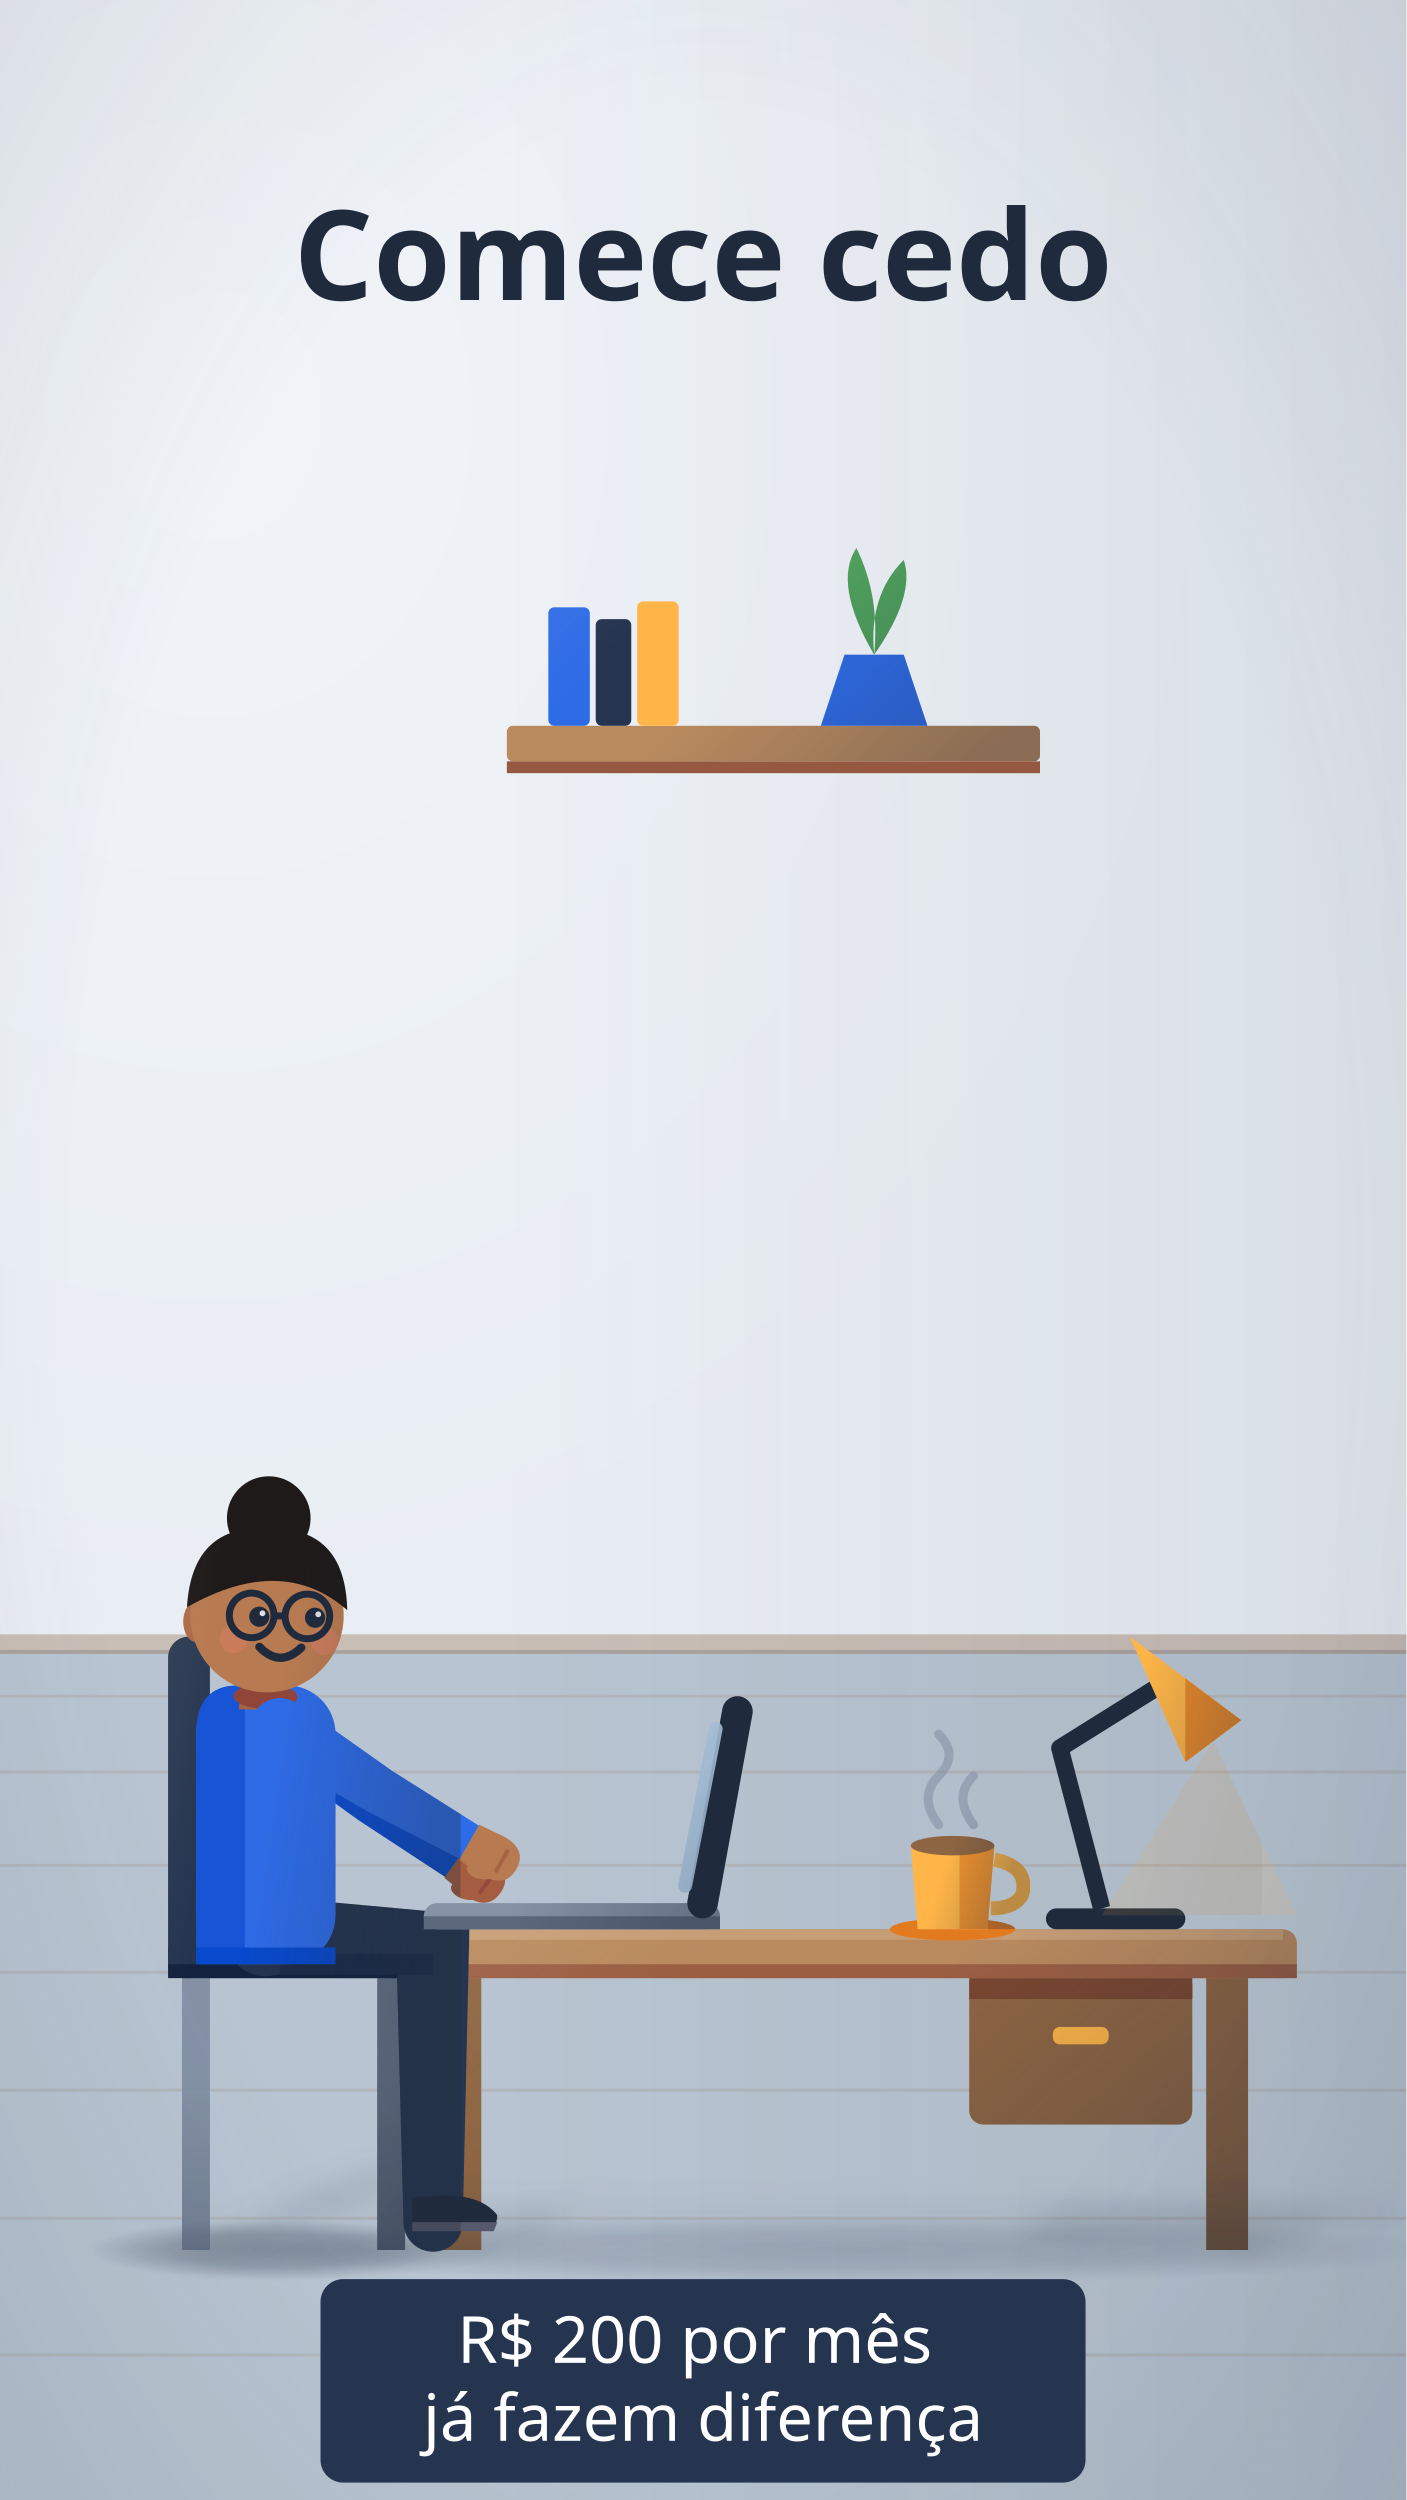
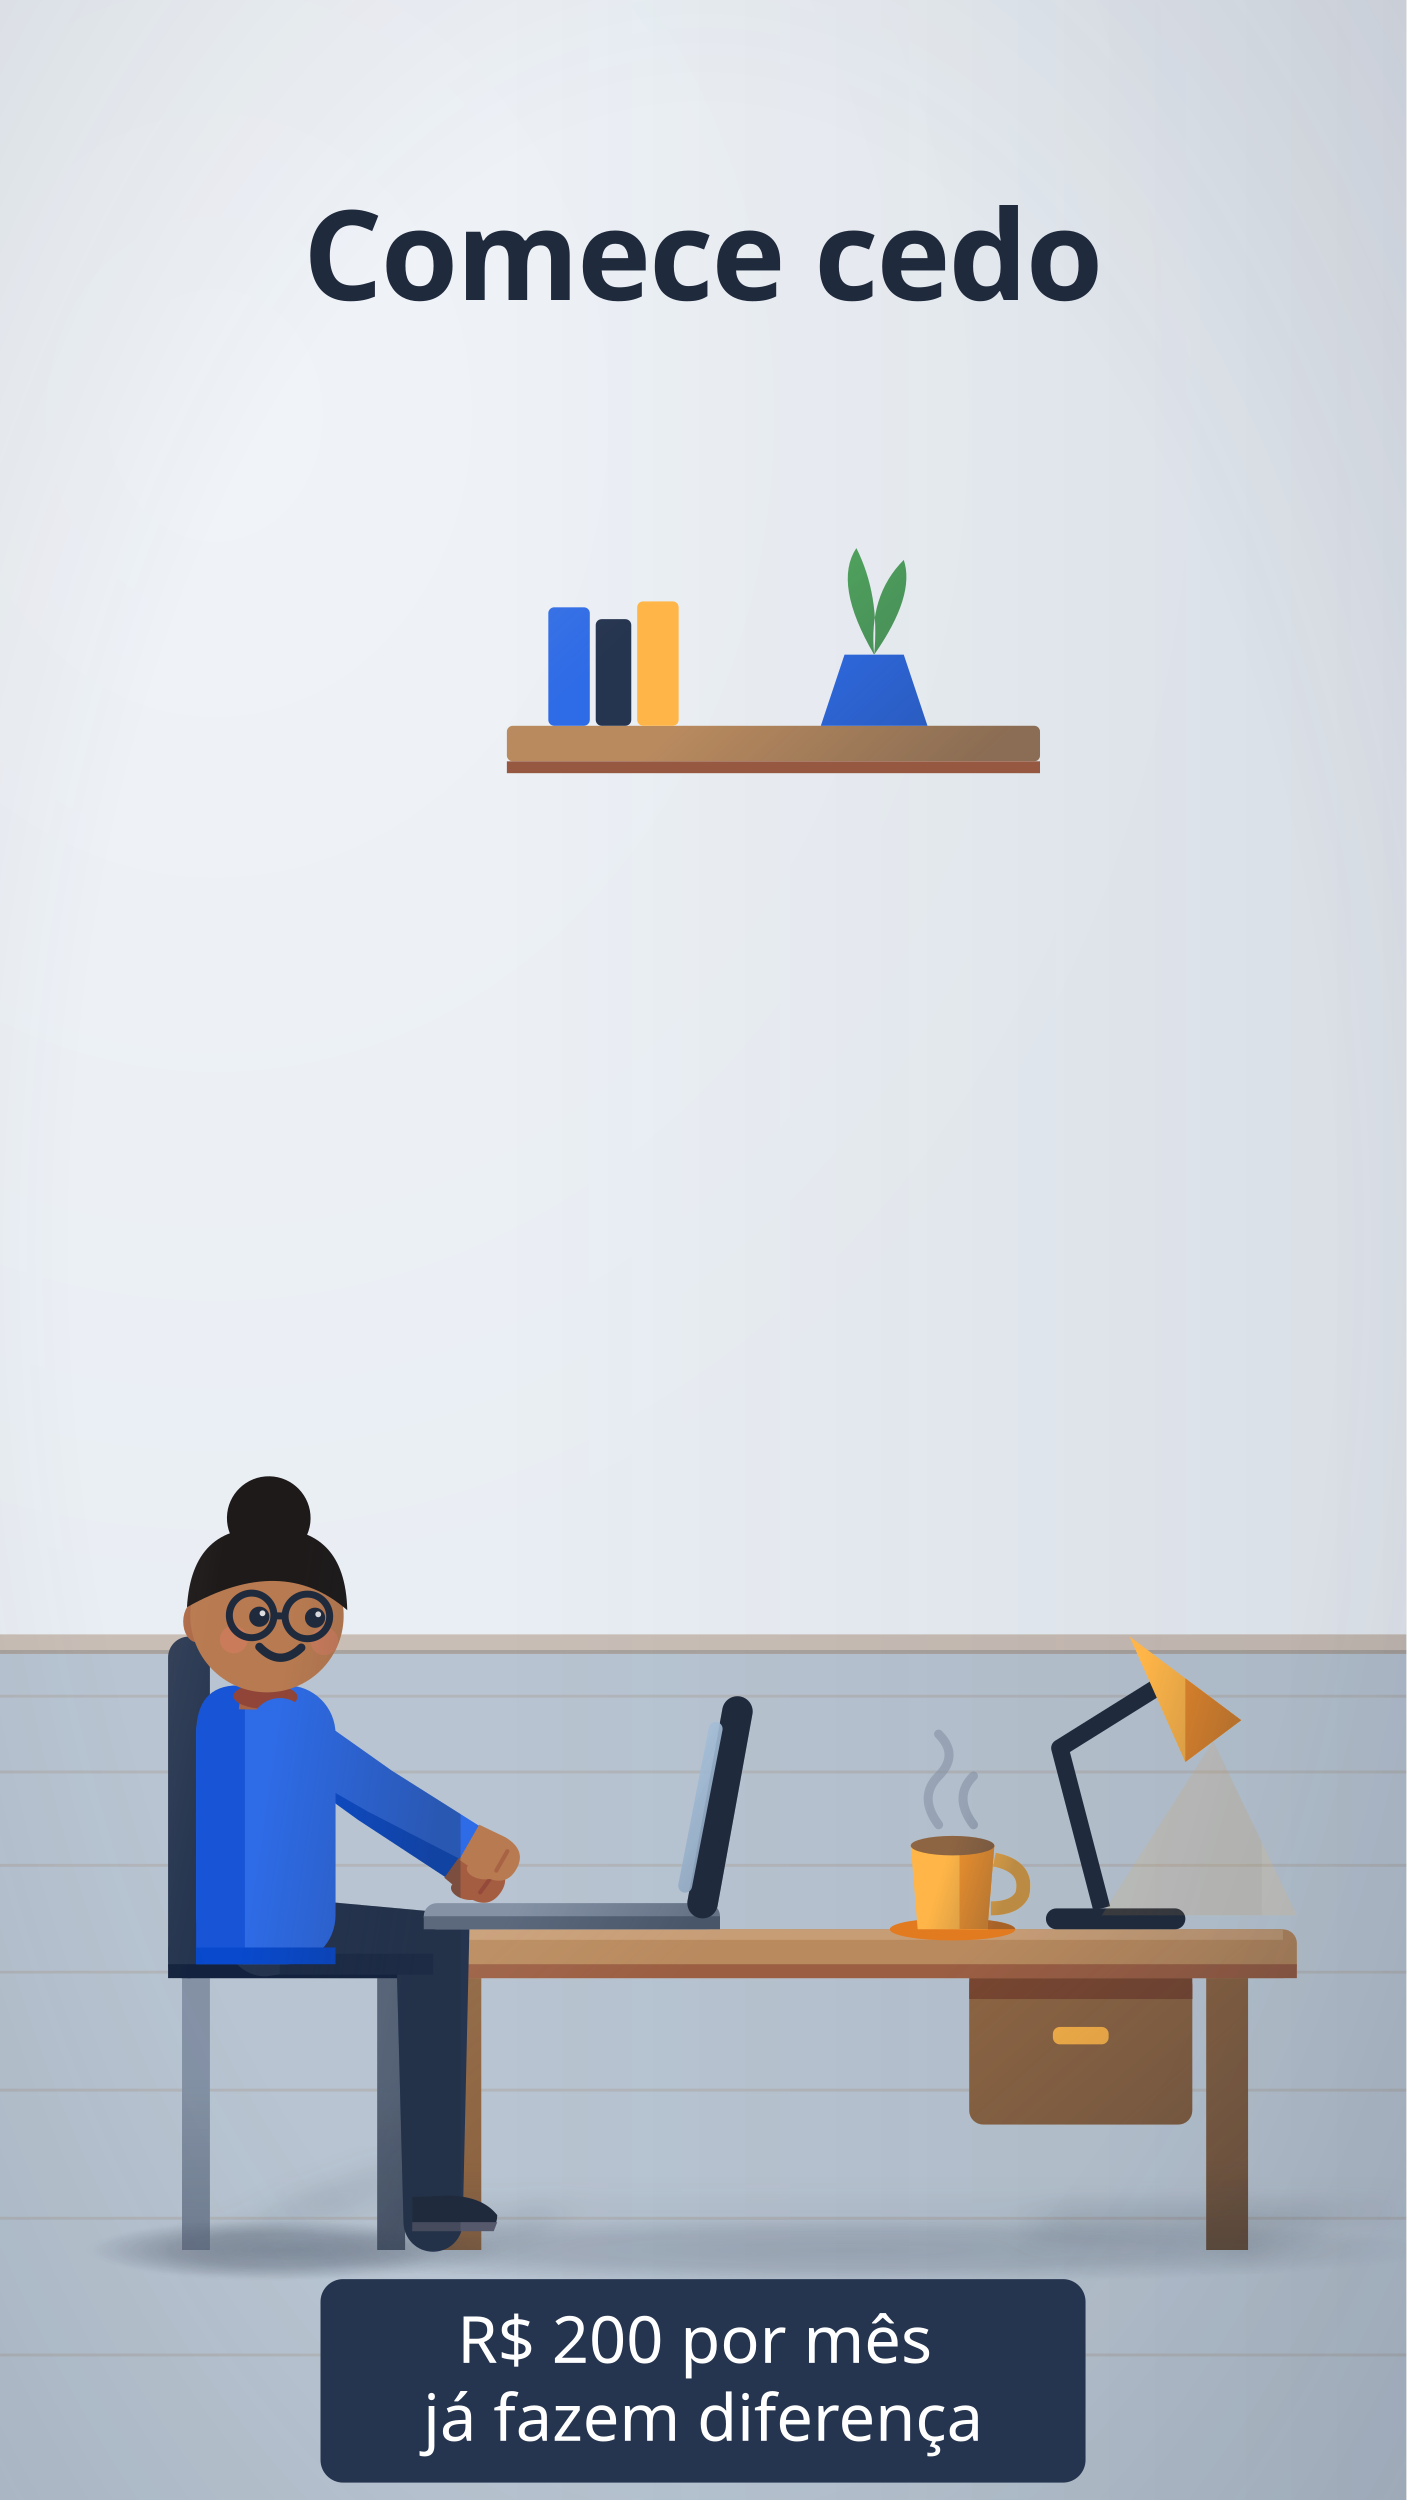
<svg xmlns="http://www.w3.org/2000/svg" width="720" height="1280" viewBox="0 0 720 1280">
  <defs>
    <linearGradient id="sky" x1="0" y1="0" x2="0" y2="1">
      <stop offset="0" stop-color="#DCEBF7" />
      <stop offset="0.55" stop-color="#e6f1f9" />
      <stop offset="0.85" stop-color="#EFF6FC" />
      <stop offset="1" stop-color="#EEF5FB" />
    </linearGradient>
    <linearGradient id="ground" x1="0" y1="0" x2="0" y2="1">
      <stop offset="0" stop-color="#9CC793" />
      <stop offset="1" stop-color="#7AB582" />
    </linearGradient>
    <radialGradient id="cshadow">
      <stop offset="0" stop-color="rgb(31,42,61)" stop-opacity="0.195" />
      <stop offset="0.55" stop-color="rgb(31,42,61)" stop-opacity="0.143" />
      <stop offset="1" stop-color="rgb(31,42,61)" stop-opacity="0" />
    </radialGradient>
    <filter id="hazeFar" color-interpolation-filters="sRGB">
      <feColorMatrix type="matrix" values="0.92 0 0 0 0.073 0 0.92 0 0 0.075 0 0 0.92 0 0.077 0 0 0 1 0" />
    </filter>
    <filter id="hazeMid" color-interpolation-filters="sRGB">
      <feColorMatrix type="matrix" values="0.96 0 0 0 0.037 0 0.96 0 0 0.037 0 0 0.96 0 0.038 0 0 0 1 0" />
    </filter>
    <linearGradient id="lgLight" x1="0" y1="0" x2="1" y2="0.35">
      <stop offset="0" stop-color="#FFF4DE" stop-opacity="0.156" />
      <stop offset="0.42" stop-color="#FFF4DE" stop-opacity="0" />
    </linearGradient>
    <linearGradient id="lgShade" x1="0" y1="0" x2="1" y2="0.35">
      <stop offset="0.6" stop-color="rgb(31,42,61)" stop-opacity="0" />
      <stop offset="1" stop-color="rgb(31,42,61)" stop-opacity="0.300" />
    </linearGradient>
    <linearGradient id="lgAO" x1="0" y1="0" x2="0" y2="1">
      <stop offset="0.72" stop-color="rgb(31,42,61)" stop-opacity="0" />
      <stop offset="1" stop-color="rgb(31,42,61)" stop-opacity="0.192" />
    </linearGradient>
    <filter id="toWhite" color-interpolation-filters="sRGB">
      <feColorMatrix values="0 0 0 0 1 0 0 0 0 1 0 0 0 0 1 0 0 0 1 0" />
    </filter>
    <filter id="castF" x="-30%" y="-30%" width="160%" height="160%" color-interpolation-filters="sRGB">
      <feColorMatrix values="0 0 0 0 0.122 0 0 0 0 0.165 0 0 0 0 0.239 0 0 0 1 0" />
      <feGaussianBlur stdDeviation="7.7" />
    </filter>
    <clipPath id="groundClip">
      <rect y="844.8" width="720" height="1280" />
    </clipPath>
    <radialGradient id="glow" cx="0.15" cy="0.25" r="0.75">
      <stop offset="0" stop-color="#FFF4DE" stop-opacity="0.330" />
      <stop offset="1" stop-color="#FFF4DE" stop-opacity="0" />
    </radialGradient>
    <linearGradient id="falloff" x1="0" y1="0" x2="1" y2="0">
      <stop offset="0.35" stop-color="rgb(31,42,61)" stop-opacity="0" />
      <stop offset="1" stop-color="rgb(31,42,61)" stop-opacity="0.078" />
    </linearGradient>
    <radialGradient id="vignette" cx="0.5" cy="0.5" r="0.75">
      <stop offset="0.6" stop-color="rgb(31,42,61)" stop-opacity="0" />
      <stop offset="1" stop-color="rgb(31,42,61)" stop-opacity="0.102" />
    </radialGradient>
  </defs>
  <rect width="720" height="844.8" fill="#E9EEF4" />
  <rect y="844.8" width="720" height="435.2" fill="#B8C4D1" />
  <rect y="836.8" width="720" height="10" fill="#8E6542" fill-opacity="0.35" stroke-opacity="0.35" />
  <rect x="0" y="867.7" width="720" height="1.5" fill="#8E6542" fill-opacity="0.15" stroke-opacity="0.15" />
  <rect x="0" y="906.5" width="720" height="1.5" fill="#8E6542" fill-opacity="0.15" stroke-opacity="0.15" />
  <rect x="0" y="954.3" width="720" height="1.5" fill="#8E6542" fill-opacity="0.15" stroke-opacity="0.15" />
  <rect x="0" y="1009.0" width="720" height="1.5" fill="#8E6542" fill-opacity="0.15" stroke-opacity="0.15" />
  <rect x="0" y="1069.4" width="720" height="1.5" fill="#8E6542" fill-opacity="0.15" stroke-opacity="0.15" />
  <rect x="0" y="1135.0" width="720" height="1.5" fill="#8E6542" fill-opacity="0.15" stroke-opacity="0.15" />
  <rect x="0" y="1205.0" width="720" height="1.5" fill="#8E6542" fill-opacity="0.15" stroke-opacity="0.15" />
  <rect width="720" height="844.8" fill="url(#glow)" style="mix-blend-mode: screen;" />
  <rect width="720" height="1280" fill="url(#falloff)" style="mix-blend-mode: multiply;" />
  <g clip-path="url(#groundClip)" opacity="0.189" style="mix-blend-mode: multiply;">
    <g filter="url(#castF)">
      <use href="#b_canto_mesa" transform="translate(432.0 1152.0) matrix(1 0 -0.350 0.13 0 0) scale(3.569)" />
      <use href="#b_canto_cadeira" transform="translate(150.3 1152.0) matrix(1 0 -0.350 0.13 0 0) scale(3.569)" />
    </g>
  </g>
  <g style="isolation: isolate;">
    <g id="prat" transform="translate(396.0 389.8) scale(3.033)">
      <g id="b_prat">
        <rect x="-45" y="-6" width="90" height="6" rx="1" fill="#B98A5E" />
        <rect x="-45" y="0" width="90" height="2" rx="0" fill="#965840" />
        <rect x="-38" y="-26" width="7" height="20" rx="1" fill="#2E6BE6" />
        <rect x="-30" y="-24" width="6" height="18" rx="1" fill="#25344F" />
        <rect x="-23" y="-27" width="7" height="21" rx="1" fill="#FFB547" />
        <path d="M8 -6 L12 -18 L22 -18 L26 -6 Z" fill="#2E6BE6" />
        <path d="M17 -18 Q10 -30 14 -36 Q18 -28 17 -18 Z M17 -18 Q24 -28 22 -34 Q16 -28 17 -18 Z" fill="#4E9E5C" />
      </g>
    </g>
    <mask id="mk_prat" maskUnits="userSpaceOnUse" x="204.9" y="266.0" width="382.2" height="123.8">
      <use href="#b_prat" transform="translate(396.0 389.8) scale(3.033)" filter="url(#toWhite)" />
    </mask>
    <g mask="url(#mk_prat)" opacity="1">
      <rect x="204.9" y="266.0" width="382.2" height="123.8" fill="url(#lgLight)" style="mix-blend-mode: screen;" />
      <rect x="204.9" y="266.0" width="382.2" height="123.8" fill="url(#lgShade)" style="mix-blend-mode: multiply;" />
    </g>
  </g>
  <g transform="translate(432.0 1152.0) scale(3.569)">
    <ellipse cx="0" cy="0" rx="85.0" ry="4.9" fill="url(#cshadow)" />
  </g>
  <g style="isolation: isolate;">
    <g id="canto_mesa" transform="translate(432.0 1152.0) scale(3.569)">
      <g id="b_canto_mesa">
        <rect x="-58" y="-40" width="6" height="40" rx="0" fill="#8E6542" />
        <rect x="52" y="-40" width="6" height="40" rx="0" fill="#8E6542" />
        <rect x="18" y="-40" width="32" height="22" rx="2" fill="#8E6542" />
        <rect x="18" y="-40" width="32" height="4" rx="0" fill="#794630" />
        <rect x="30" y="-32" width="8" height="2.5" rx="1" fill="#FFB547" />
        <rect x="-65" y="-46" width="130" height="7" rx="2" fill="#B98A5E" />
        <rect x="-65" y="-41" width="130" height="2" rx="0" fill="#9B5E43" />
        <rect x="-63" y="-46" width="126" height="1.5" rx="0" fill="#C79D76" />
      </g>
    </g>
    <mask id="mk_canto_mesa" maskUnits="userSpaceOnUse" x="107.3" y="955.0" width="649.5" height="197.0">
      <use href="#b_canto_mesa" transform="translate(432.0 1152.0) scale(3.569)" filter="url(#toWhite)" />
    </mask>
    <g mask="url(#mk_canto_mesa)" opacity="1">
      <rect x="107.3" y="955.0" width="649.5" height="197.0" fill="url(#lgLight)" style="mix-blend-mode: screen;" />
      <rect x="107.3" y="955.0" width="649.5" height="197.0" fill="url(#lgShade)" style="mix-blend-mode: multiply;" />
      <rect x="200.0" y="987.8" width="463.9" height="164.2" fill="url(#lgAO)" style="mix-blend-mode: multiply;" />
    </g>
  </g>
  <g transform="translate(150.3 1152.0) scale(3.569)">
    <ellipse cx="0" cy="0" rx="30.0" ry="4.2" fill="url(#cshadow)" />
  </g>
  <g style="isolation: isolate;">
    <g id="canto_cadeira" transform="translate(150.3 1152.0) scale(3.569)">
      <g id="b_canto_cadeira">
        <rect x="-16" y="-40" width="4" height="40" rx="0" fill="#8592A6" />
        <rect x="12" y="-40" width="4" height="40" rx="0" fill="#647185" />
        <rect x="-18" y="-88" width="6" height="49" rx="3" fill="#25344F" />
        <rect x="-18" y="-45" width="36" height="6" rx="2" fill="#25344F" />
        <rect x="-18" y="-41" width="36" height="2" rx="0" fill="#13223E" />
      </g>
    </g>
    <mask id="mk_canto_cadeira" maskUnits="userSpaceOnUse" x="40.4" y="775.2" width="219.8" height="376.8">
      <use href="#b_canto_cadeira" transform="translate(150.3 1152.0) scale(3.569)" filter="url(#toWhite)" />
    </mask>
    <g mask="url(#mk_canto_cadeira)" opacity="1">
      <rect x="40.4" y="775.2" width="219.8" height="376.8" fill="url(#lgLight)" style="mix-blend-mode: screen;" />
      <rect x="40.4" y="775.2" width="219.8" height="376.8" fill="url(#lgShade)" style="mix-blend-mode: multiply;" />
      <rect x="71.8" y="838.0" width="157.0" height="314.0" fill="url(#lgAO)" style="mix-blend-mode: multiply;" />
    </g>
  </g>
  <g transform="translate(136.1 1152.0) scale(3.569)">
    <ellipse cx="0" cy="0" rx="25.0" ry="4.5" fill="url(#cshadow)" />
  </g>
  <g style="isolation: isolate;">
    <g id="canto_pessoa" transform="translate(136.1 1152.0) scale(3.569)">
      <g id="b_canto_pessoa">
        <g transform="scale(1 1)">
          <path d="M-0.62 -71.72L-0.62 -71.72L13.24 -61.7L26.71 -52.87A2.7 2.7 0 0 0 29.86 -57.25L29.86 -57.25L17.35 -67.11L4.62 -78.28A4.2 4.2 0 0 0 -0.62 -71.72Z" fill="#0C4DCF" />
          <g transform="translate(28.28 -55.06) rotate(35.73)">
            <ellipse cx="1.2" cy="0.9" rx="1.9" ry="1.3" fill="#95493A" transform="rotate(-30 1.2 0.9)" />
            <path d="M-1.2 -2.9 L3 -3.2 Q6.6 -3.1 6.6 0 Q6.6 3.1 3 3.2 L-1.2 2.9 Z" fill="#A45D41" />
            <ellipse cx="2.4" cy="2.6" rx="2.2" ry="1.25" fill="#A45D41" transform="rotate(-20 2.4 2.6)" />
            <path d="M4.2 -1.6 L4.2 1.6" stroke="#95493A" stroke-width="0.6" stroke-linecap="round" />
          </g>
          <path d="M0 -39.25L0 -39.25L18.75 -41.93L19.75 -4A4.25 4.25 0 0 0 28.25 -4L28.25 -4L29.25 -48.07L0 -50.75A5.75 5.75 0 0 0 0 -39.25Z" fill="#25344F" />
          <path d="M2 -41 L24 -41" stroke="#1C2B47" stroke-width="3" fill="none" />
          <g transform="translate(0 -2.2)">
            <path d="M21 -5.4 L21 -0.8 L31.5 -0.8 Q33.2 -0.8 33.2 -2.8 Q31 -5.6 26 -5.6 Z" fill="#1F2A3D" />
            <path d="M21 -1.8 L33.2 -1.8 L32.7 -0.5 L21 -0.5 Z" fill="#56586C" />
          </g>
          <rect x="-10" y="-81" width="20" height="40" rx="7" fill="#2E6BE6" />
          <path d="M-10 -74 Q-10 -81 -4 -81 L-3 -81 L-3 -41 L-10 -41 Z" fill="#1755D6" />
          <path d="M-10 -43.4 L10 -43.4 L10 -41 L-10 -41 Z" fill="#0849CD" />
        </g>
        <g transform="translate(0 0) scale(1) rotate(1.05 0 -82)">
          <path d="M-3 -85 L3 -85 L3.8 -77.5 L-3.8 -77.5 Z" fill="#A86344" />
          <ellipse cx="0" cy="-79.4" rx="4.6" ry="1.8" fill="#914538" />
          <circle cx="0" cy="-105" r="6" fill="#1E1A1A" />
          <ellipse cx="-10" cy="-90" rx="2" ry="3" fill="#AE6A48" />
          <circle cx="0" cy="-91" r="11" fill="#B87A50" />
          <path d="M-11.5 -92 Q-11 -104 0 -103.5 Q11 -104 11.5 -92 Q2 -100 -11.5 -92 Z" fill="#1E1A1A" />
          <circle cx="-1.1" cy="-90.83" r="1.45" fill="#1F2A3D" />
          <circle cx="-0.65" cy="-91.33" r="0.42" fill="#FFFFFF" fill-opacity="0.85" stroke-opacity="0.85" />
          <circle cx="6.9" cy="-90.83" r="1.45" fill="#1F2A3D" />
          <circle cx="7.35" cy="-91.33" r="0.42" fill="#FFFFFF" fill-opacity="0.85" stroke-opacity="0.85" />
          <path d="M-1 -86.5 Q2 -83.5 5 -86.5" stroke="#1F2A3D" stroke-width="1.2" fill="none" stroke-linecap="round" />
          <circle cx="-4.7" cy="-87.5" r="2" fill="#E9806E" fill-opacity="0.35" stroke-opacity="0.35" />
          <circle cx="8.3" cy="-87.5" r="2" fill="#E9806E" fill-opacity="0.35" stroke-opacity="0.35" />
          <g stroke="#1F2A3D" stroke-width="1" fill="none">
            <circle cx="-2.2" cy="-91" r="3.2" />
            <circle cx="5.8" cy="-91" r="3.2" />
            <path d="M1 -91 L2.6 -91" />
          </g>
        </g>
        <g transform="scale(1 1)">
          <path d="M-0.26 -71.46L-0.26 -71.46L14.56 -62.94L28.87 -55.56A2.7 2.7 0 0 0 31.55 -60.25L31.55 -60.25L18.09 -68.75L4.26 -78.54A4.2 4.2 0 0 0 -0.26 -71.46Z" fill="#2E6BE6" />
          <g transform="translate(30.21 -57.9) rotate(29.76)">
            <ellipse cx="1.2" cy="0.9" rx="1.9" ry="1.3" fill="#A86344" transform="rotate(-30 1.2 0.9)" />
            <path d="M-1.2 -2.9 L3 -3.2 Q6.6 -3.1 6.6 0 Q6.6 3.1 3 3.2 L-1.2 2.9 Z" fill="#B87A50" />
            <ellipse cx="2.4" cy="2.6" rx="2.2" ry="1.25" fill="#B87A50" transform="rotate(-20 2.4 2.6)" />
            <path d="M4.2 -1.6 L4.2 1.6" stroke="#A86344" stroke-width="0.6" stroke-linecap="round" />
          </g>
        </g>
      </g>
    </g>
    <mask id="mk_canto_pessoa" maskUnits="userSpaceOnUse" x="36.1" y="689.5" width="199.8" height="462.5">
      <use href="#b_canto_pessoa" transform="translate(136.1 1152.0) scale(3.569)" filter="url(#toWhite)" />
    </mask>
    <g mask="url(#mk_canto_pessoa)" opacity="1">
      <rect x="36.1" y="689.5" width="199.8" height="462.5" fill="url(#lgLight)" style="mix-blend-mode: screen;" />
      <rect x="36.1" y="689.5" width="199.8" height="462.5" fill="url(#lgShade)" style="mix-blend-mode: multiply;" />
    </g>
  </g>
  <g style="isolation: isolate;">
    <g id="canto_tela" transform="translate(292.8 987.8) scale(4.461)">
      <g id="b_canto_tela">
        <rect x="-17" y="-3" width="34" height="3" rx="1.5" fill="#8592A6" />
        <rect x="-17" y="-1.5" width="34" height="1.5" rx="0" fill="#5C697D" />
        <path d="M15 -3 L19 -25" stroke="#1F2A3D" stroke-width="3.5" stroke-linecap="round" />
        <path d="M13 -5 L16.5 -23" stroke="#BCD7F2" stroke-width="1.6" stroke-linecap="round" fill-opacity="0.9" stroke-opacity="0.9" />
      </g>
    </g>
    <mask id="mk_canto_tela" maskUnits="userSpaceOnUse" x="186.7" y="859.4" width="212.3" height="128.5">
      <use href="#b_canto_tela" transform="translate(292.8 987.8) scale(4.461)" filter="url(#toWhite)" />
    </mask>
    <g mask="url(#mk_canto_tela)" opacity="1">
      <rect x="186.7" y="859.4" width="212.3" height="128.5" fill="url(#lgLight)" style="mix-blend-mode: screen;" />
      <rect x="186.7" y="859.4" width="212.3" height="128.5" fill="url(#lgShade)" style="mix-blend-mode: multiply;" />
    </g>
  </g>
  <g style="isolation: isolate;">
    <g id="canto_luminaria" transform="translate(571.2 987.8) scale(3.569)">
      <g id="b_canto_luminaria">
        <rect x="-10" y="-3" width="20" height="3" rx="1.5" fill="#1F2A3D" />
        <path d="M-2 -3 L-8 -26 L8 -36" stroke="#1F2A3D" stroke-width="2.5" fill="none" stroke-linejoin="round" />
        <path d="M2 -42 L18 -30 L10 -24 Z" fill="#FFB547" />
        <path d="M10 -36 L18 -30 L10 -24 Z" fill="#EA8928" />
        <path d="M14 -27 L26 -2 L-2 -2 Z" fill="#FFB547" fill-opacity="0.13" stroke-opacity="0.13" />
      </g>
    </g>
    <mask id="mk_canto_luminaria" maskUnits="userSpaceOnUse" x="496.2" y="808.0" width="149.9" height="179.9">
      <use href="#b_canto_luminaria" transform="translate(571.2 987.8) scale(3.569)" filter="url(#toWhite)" />
    </mask>
    <g mask="url(#mk_canto_luminaria)" opacity="1">
      <rect x="496.2" y="808.0" width="149.9" height="179.9" fill="url(#lgLight)" style="mix-blend-mode: screen;" />
      <rect x="496.2" y="808.0" width="149.9" height="179.9" fill="url(#lgShade)" style="mix-blend-mode: multiply;" />
    </g>
  </g>
  <g style="isolation: isolate;">
    <g id="canto_caneca" transform="translate(487.7 987.8) scale(3.569)">
      <g id="b_canto_caneca">
        <ellipse cx="0" cy="0" rx="9" ry="1.6" fill="#E27A20" />
        <path d="M-6 -12 L6 -12 L5 0 L-5 0 Z" fill="#FFB547" />
        <path d="M1 -12 L6 -12 L5 0 L1 0 Z" fill="#EF922D" />
        <ellipse cx="0" cy="-12" rx="6" ry="1.4" fill="#8E6542" />
        <path d="M6 -10 Q11 -9 10 -5 Q9 -3 5.5 -3" stroke="#FFB547" stroke-width="2" fill="none" />
        <path d="M-2 -15 Q-5 -19 -2 -22 Q1 -25 -2 -28 M3 -15 Q0 -19 3 -22" stroke="#8592A6" stroke-width="1.3" fill="none" fill-opacity="0.6" stroke-opacity="0.6" stroke-linecap="round" />
      </g>
    </g>
    <mask id="mk_canto_caneca" maskUnits="userSpaceOnUse" x="447.7" y="893.6" width="79.9" height="94.2">
      <use href="#b_canto_caneca" transform="translate(487.7 987.8) scale(3.569)" filter="url(#toWhite)" />
    </mask>
    <g mask="url(#mk_canto_caneca)" opacity="1">
      <rect x="447.7" y="893.6" width="79.9" height="94.2" fill="url(#lgLight)" style="mix-blend-mode: screen;" />
      <rect x="447.7" y="893.6" width="79.9" height="94.2" fill="url(#lgShade)" style="mix-blend-mode: multiply;" />
    </g>
  </g>
  <rect width="720" height="1280" fill="url(#vignette)" style="mix-blend-mode: multiply;" />
-   <text x="360.0" y="153.6" font-family="Poppins" font-size="64.0" font-weight="700" fill="#1F2A3D" text-anchor="middle">
+   <text x="360.0" y="153.6" font-family="Poppins" font-size="64.0" font-weight="700" fill="#1F2A3D" text-anchor="middle" letter-spacing="-0.015em">
    <tspan x="360.0">Comece cedo</tspan>
  </text>
-   <rect x="164.1" y="1166.9" width="391.7" height="104.2" rx="11.648" fill="#25344F" />
+   <rect x="164.1" y="1166.9" width="391.7" height="104.2" rx="11.6" fill="#25344F" />
  <text x="360.0" y="1209.8" font-family="Poppins" font-size="33.3" font-weight="500" fill="#FFFFFF" text-anchor="middle">
    <tspan x="360.0">R$ 200 por mês</tspan>
    <tspan x="360.0" dy="39.9">já fazem diferença</tspan>
  </text>
</svg>
